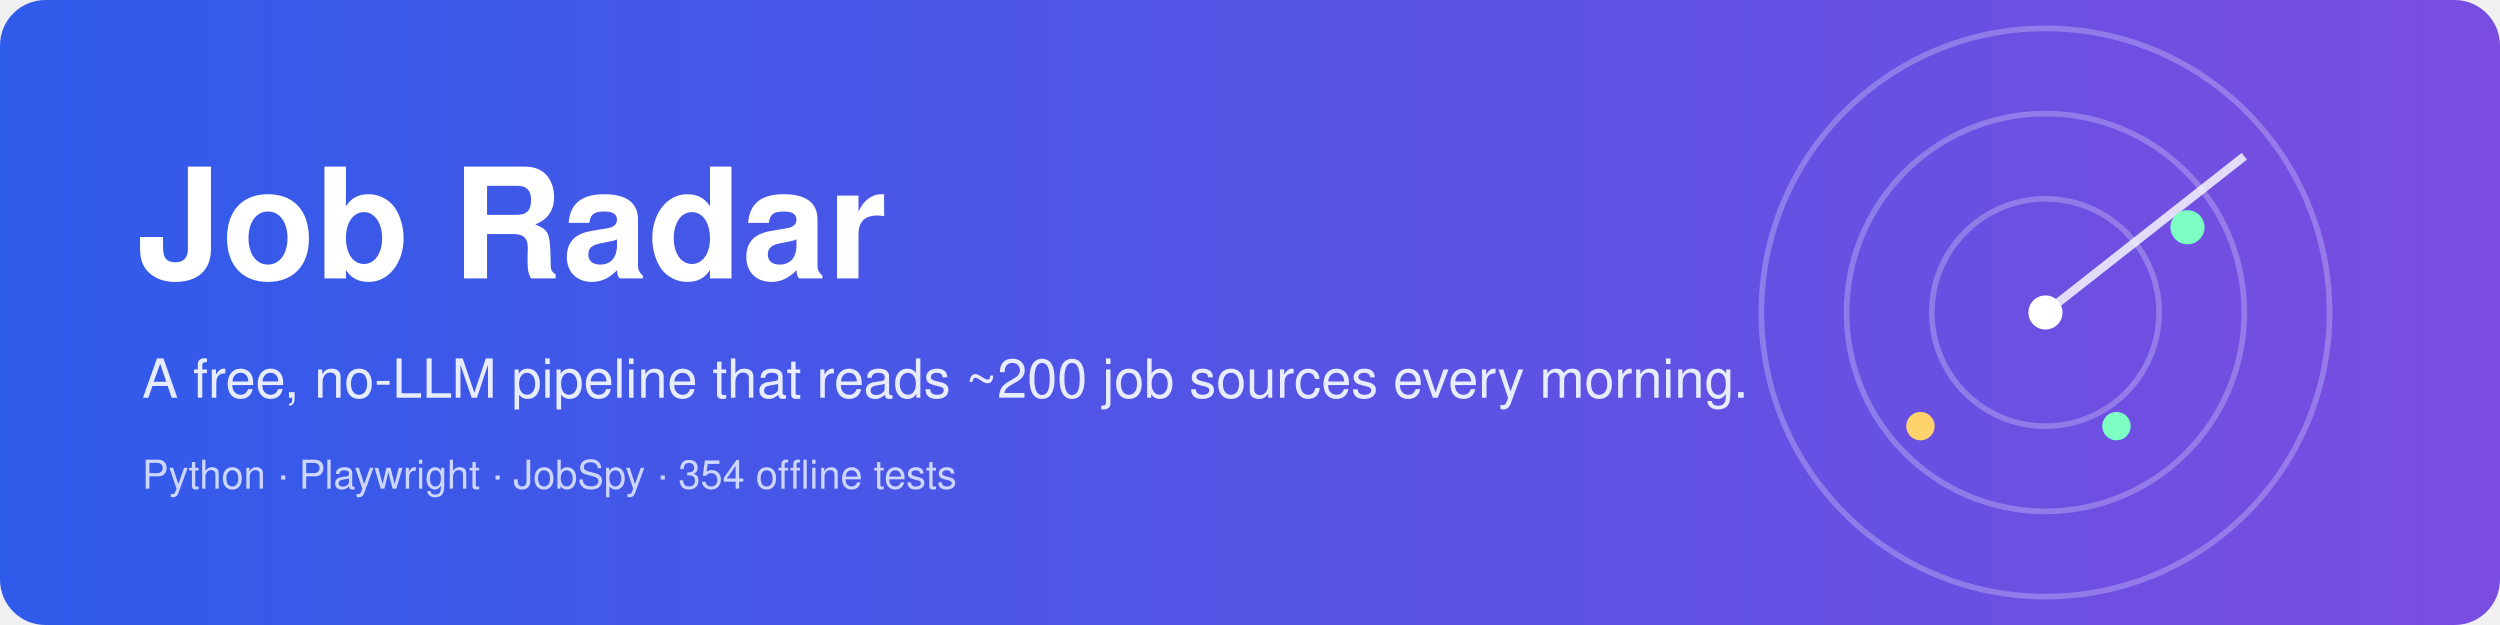
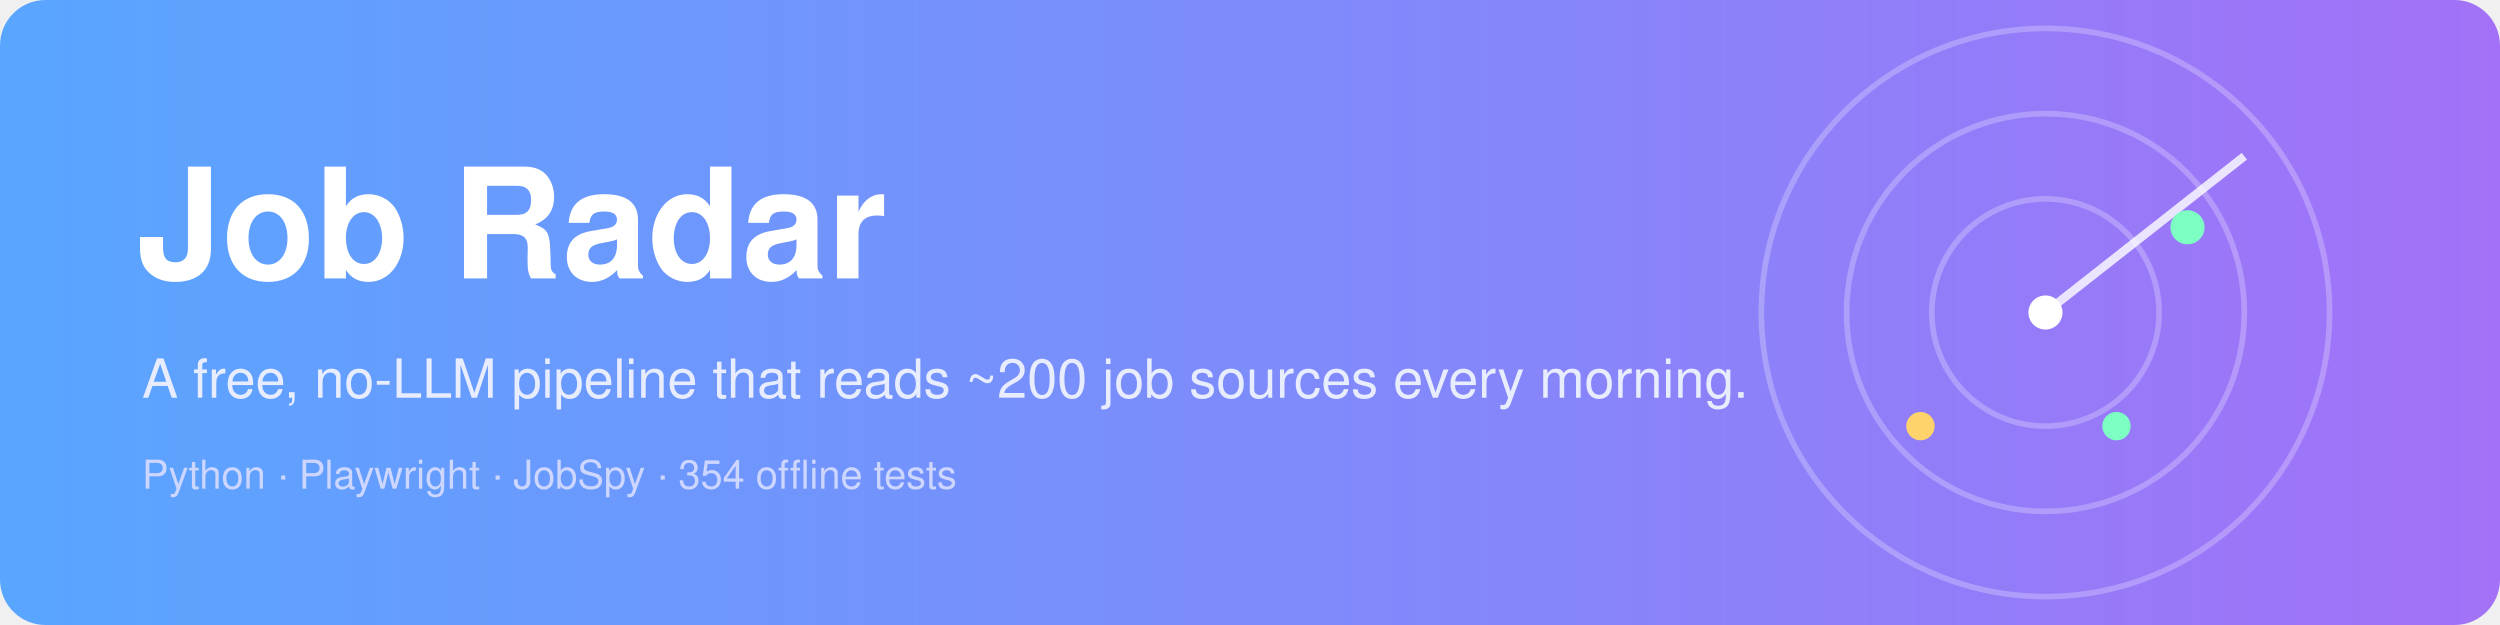
<svg xmlns="http://www.w3.org/2000/svg" viewBox="0 0 880 220" width="880" height="220" role="img" aria-label="Job Radar">
  <defs>
    <linearGradient id="g" x1="0" x2="1">
-       <stop offset="0" stop-color="#2f5bea" />
-       <stop offset="1" stop-color="#7a4de0" />
+       <stop offset="0" stop-color="#58a6ff" />
+       <stop offset="1" stop-color="#a371f7" />
    </linearGradient>
  </defs>
  <rect width="880" height="220" rx="16" fill="url(#g)" />
  <circle cx="720" cy="110" r="40" fill="none" stroke="#fff" stroke-opacity="0.25" stroke-width="2" />
  <circle cx="720" cy="110" r="70" fill="none" stroke="#fff" stroke-opacity="0.25" stroke-width="2" />
  <circle cx="720" cy="110" r="100" fill="none" stroke="#fff" stroke-opacity="0.25" stroke-width="2" />
  <path d="M720 110 L790 55" stroke="#fff" stroke-width="3" stroke-opacity="0.8" />
  <circle cx="720" cy="110" r="6" fill="#fff" />
  <circle cx="770" cy="80" r="6" fill="#7dffc4" />
  <circle cx="676" cy="150" r="5" fill="#ffd36b" />
  <circle cx="745" cy="150" r="5" fill="#7dffc4" />
  <text x="48" y="98" font-size="54" fill="#fff" font-weight="800" text-anchor="start" font-family="Segoe UI, Helvetica, Arial, sans-serif">Job Radar</text>
  <text x="50" y="140" font-size="19" fill="#e8ecff" font-weight="400" text-anchor="start" font-family="Segoe UI, Helvetica, Arial, sans-serif">A free, no-LLM pipeline that reads ~200 job sources every morning.</text>
  <text x="50" y="172" font-size="14" fill="#cdd6ff" font-weight="400" text-anchor="start" font-family="Segoe UI, Helvetica, Arial, sans-serif">Python  ·  Playwright  ·  JobSpy  ·  354 offline tests</text>
</svg>
